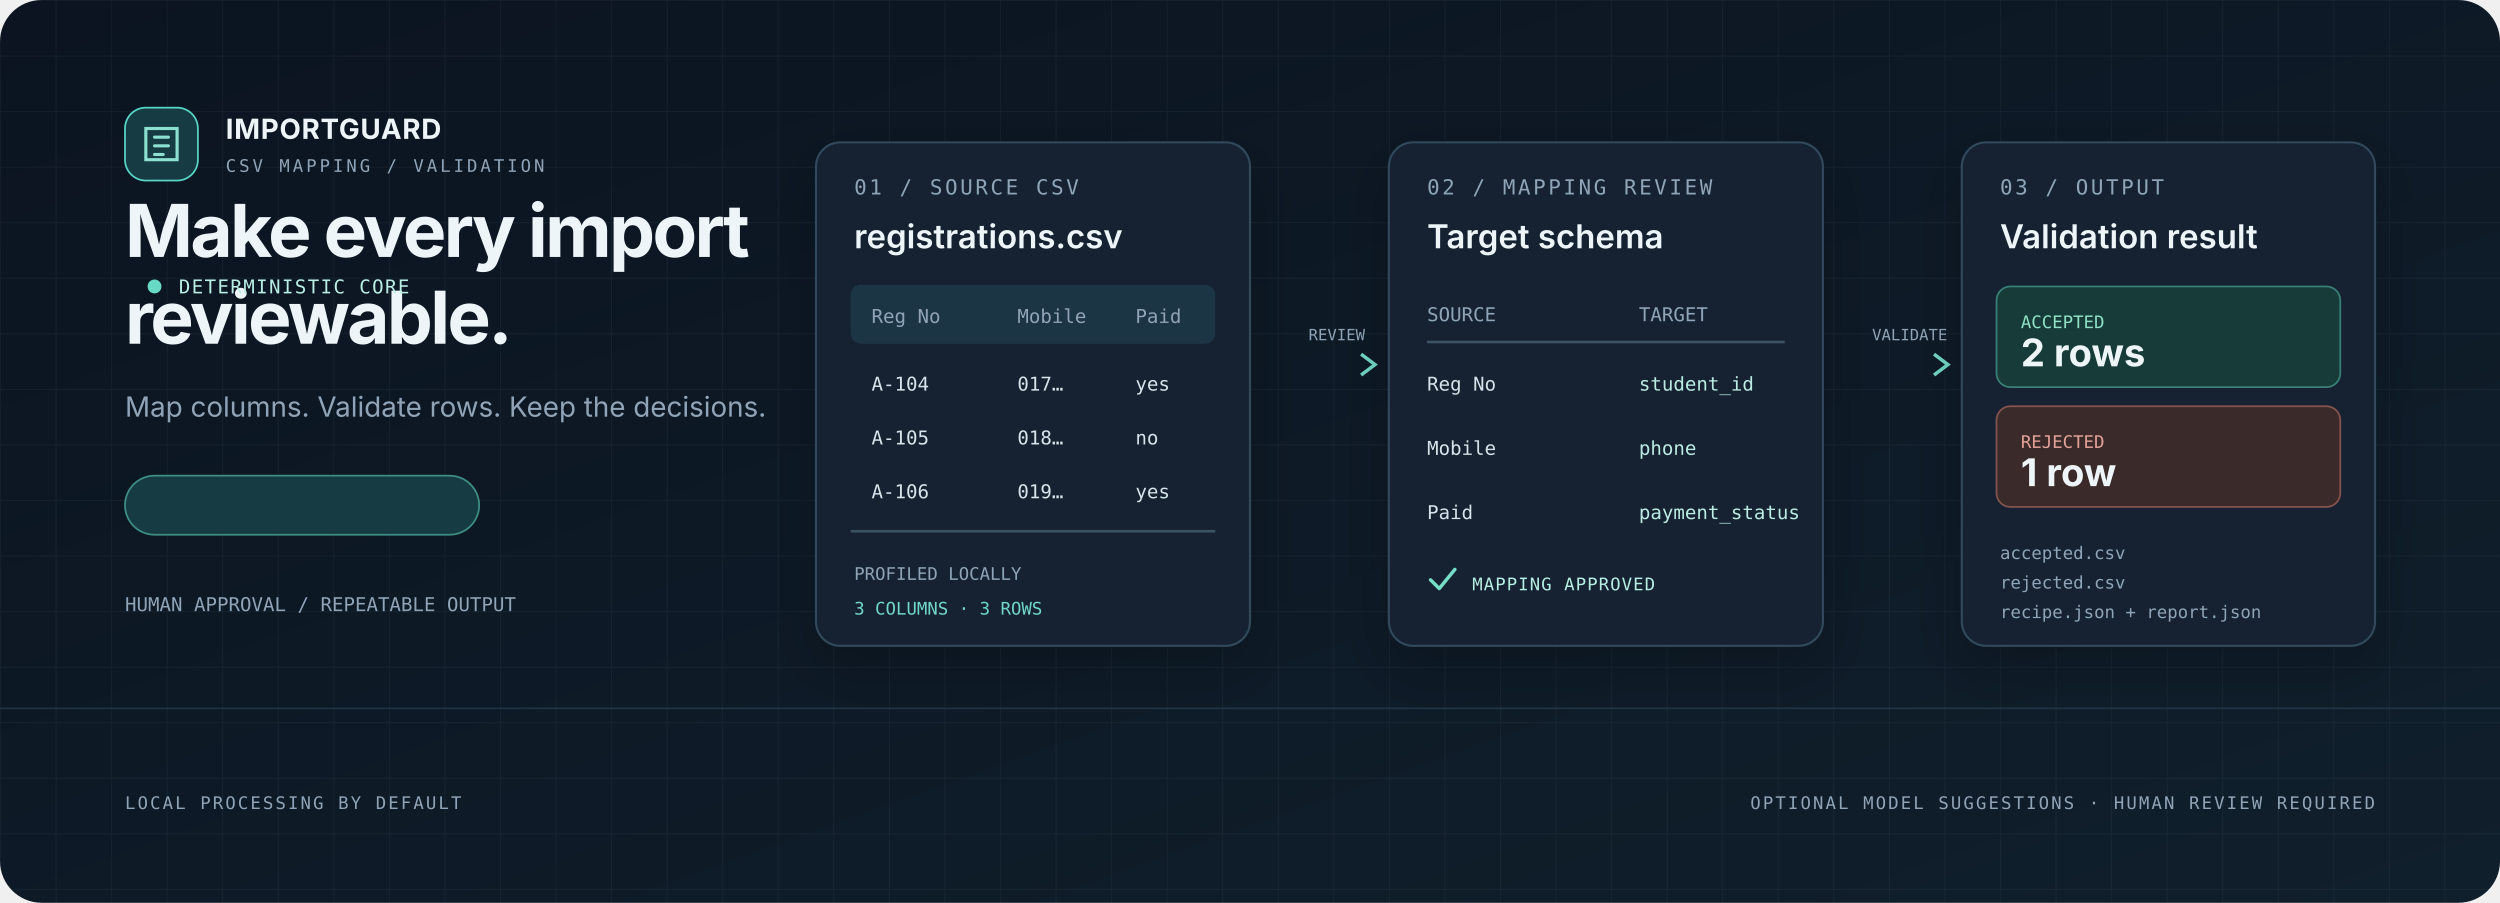
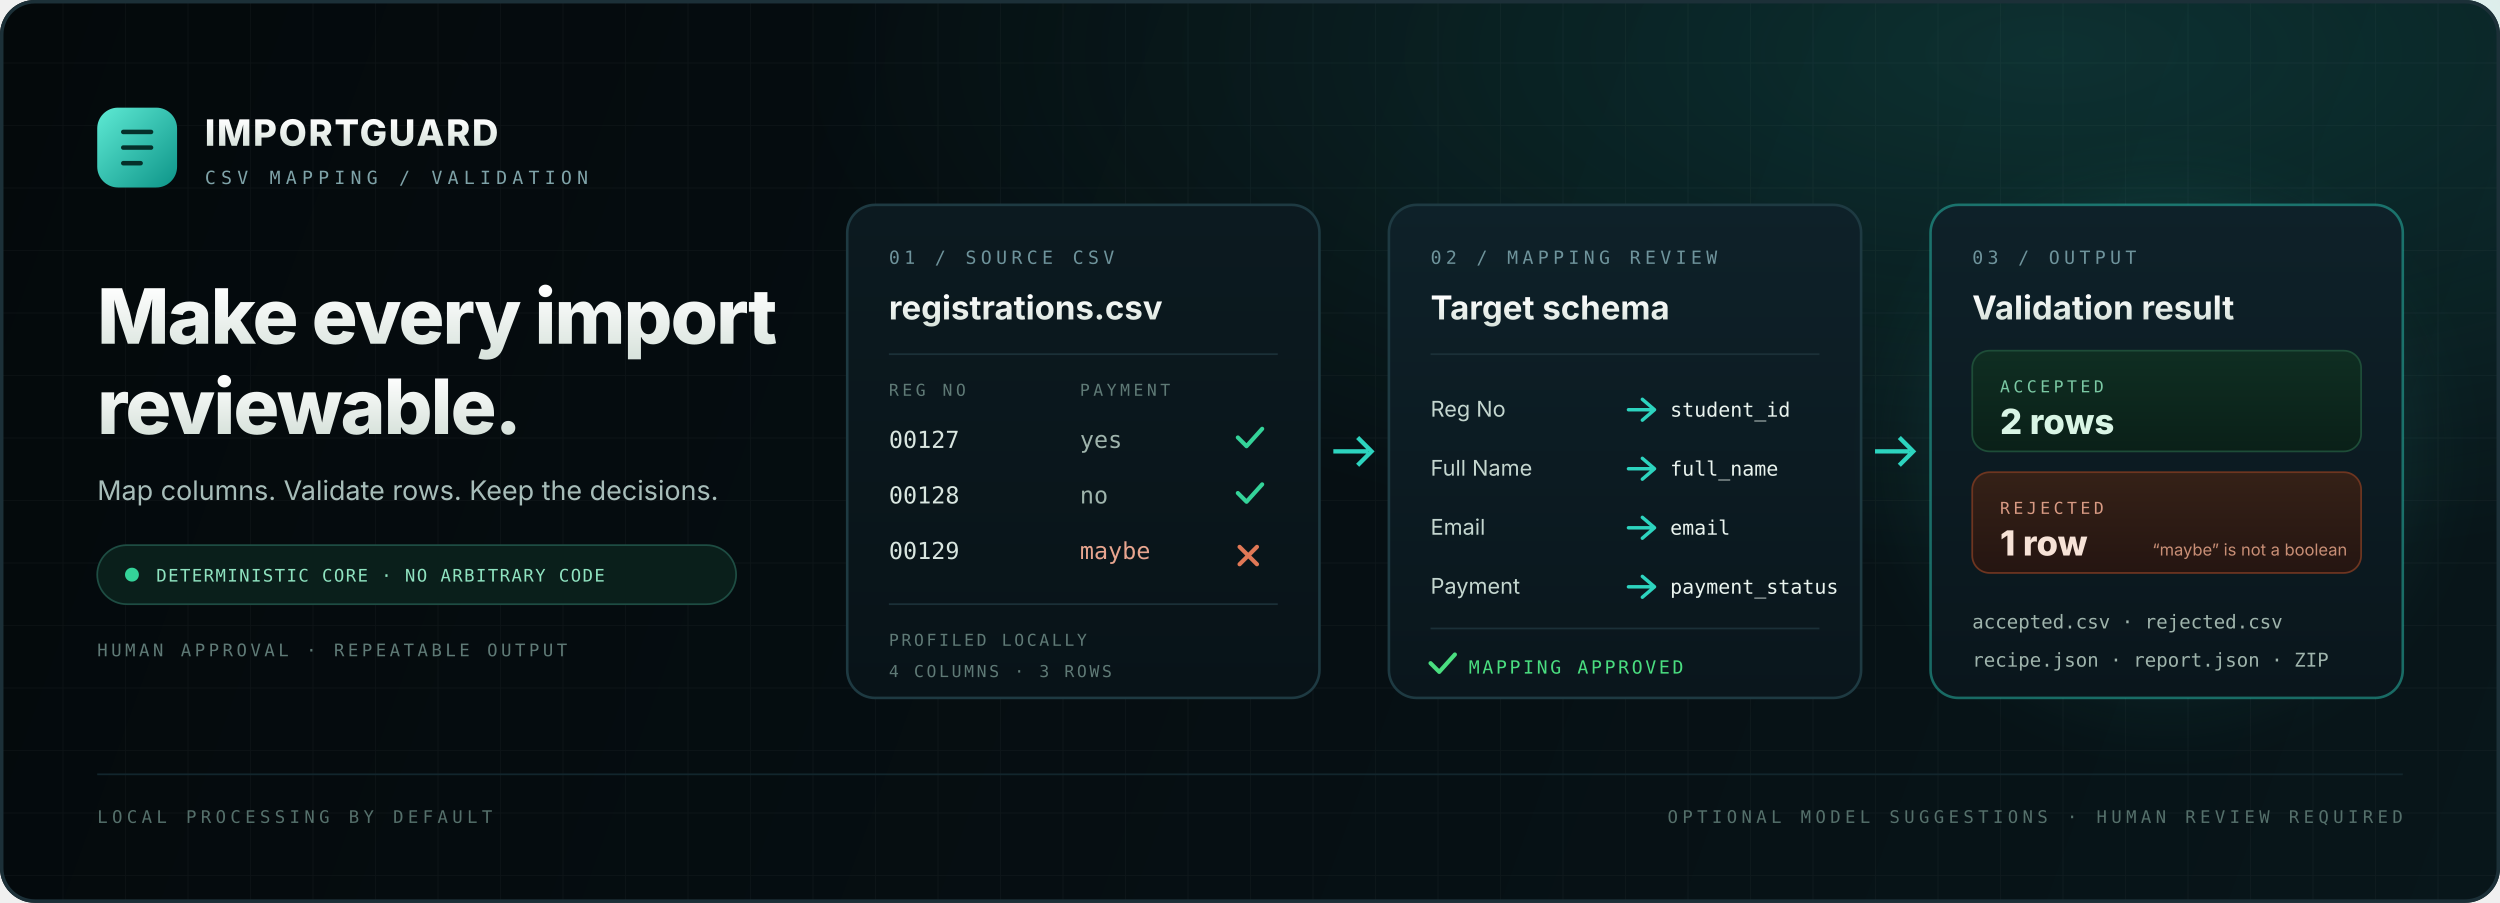
- <svg xmlns="http://www.w3.org/2000/svg" width="1440" height="520" viewBox="0 0 1440 520" role="img" aria-labelledby="title desc">
+ <svg xmlns="http://www.w3.org/2000/svg" width="1440" height="520" viewBox="0 0 1440 520" fill="none">
  <defs>
-     <linearGradient id="bg" x1="0" y1="0" x2="1" y2="1">
-       <stop offset="0" stop-color="#0b1420" />
-       <stop offset="1" stop-color="#101f2c" />
+     <linearGradient id="bg" x1="0" y1="0" x2="1440" y2="520" gradientUnits="userSpaceOnUse">
+       <stop stop-color="#04090B" />
+       <stop offset=".55" stop-color="#060F13" />
+       <stop offset="1" stop-color="#08161A" />
    </linearGradient>
-     <linearGradient id="accent" x1="0" y1="0" x2="1" y2="0">
-       <stop offset="0" stop-color="#56d6c5" />
-       <stop offset="1" stop-color="#8be0bd" />
+     <radialGradient id="glow" cx=".5" cy=".5" r=".5">
+       <stop stop-color="#2DD4BF" stop-opacity=".16" />
+       <stop offset="1" stop-color="#2DD4BF" stop-opacity="0" />
+     </radialGradient>
+     <linearGradient id="ivory" x1="0" y1="0" x2="0" y2="1">
+       <stop stop-color="#FFFFFF" />
+       <stop offset="1" stop-color="#D7E2DB" />
    </linearGradient>
-     <pattern id="grid" width="32" height="32" patternUnits="userSpaceOnUse">
-       <path d="M32 0H0V32" fill="none" stroke="#8ba3b8" stroke-opacity=".075" stroke-width="1" />
+     <linearGradient id="teal" x1="0" y1="0" x2="1" y2="1">
+       <stop stop-color="#5EEAD4" />
+       <stop offset="1" stop-color="#0D9488" />
+     </linearGradient>
+     <linearGradient id="card" x1="0" y1="0" x2="0" y2="1">
+       <stop stop-color="#0C1A20" />
+       <stop offset="1" stop-color="#081318" />
+     </linearGradient>
+     <linearGradient id="cardHi" x1="0" y1="0" x2="0" y2="1">
+       <stop stop-color="#0E2129" />
+       <stop offset="1" stop-color="#0A161C" />
+     </linearGradient>
+     <linearGradient id="greenB" x1="0" y1="0" x2="0" y2="1">
+       <stop stop-color="#0F2E22" />
+       <stop offset="1" stop-color="#0A2018" />
+     </linearGradient>
+     <linearGradient id="rustB" x1="0" y1="0" x2="0" y2="1">
+       <stop stop-color="#352117" />
+       <stop offset="1" stop-color="#251511" />
+     </linearGradient>
+     <pattern id="grid" width="36" height="36" patternUnits="userSpaceOnUse">
+       <path d="M36 0H0V36" stroke="#FFFFFF" stroke-opacity=".032" />
    </pattern>
-     <filter id="shadow" x="-20%" y="-20%" width="140%" height="150%">
-       <feDropShadow dx="0" dy="12" stdDeviation="16" flood-color="#000" flood-opacity=".22" />
+     <filter id="soft" x="-60%" y="-60%" width="220%" height="220%">
+       <feGaussianBlur stdDeviation="18" />
    </filter>
-     <style>
-       .mono{font-family:ui-monospace,SFMono-Regular,Menlo,Consolas,monospace}
-       .sans{font-family:Inter,ui-sans-serif,system-ui,-apple-system,"Segoe UI",sans-serif}
-       .muted{fill:#91a4b7}
-       .light{fill:#edf5f8}
-       .line{stroke:#3c5264;stroke-width:1.5}
-       .panel{fill:#142433;stroke:#30495b;stroke-width:1.2}
-       .small{font-size:12px;letter-spacing:1.5px}
-     </style>
  </defs>
-   <rect width="1440" height="520" rx="24" fill="url(#bg)" />
-   <rect width="1440" height="520" rx="24" fill="url(#grid)" />
-   <path d="M0 408H1440" stroke="#284052" stroke-opacity=".65" />
-   <g transform="translate(72 62)">
-     <rect width="42" height="42" rx="12" fill="#173b43" stroke="#56d6c5" />
-     <path d="M12 12h18v18H12zM17 17h8M17 22h8M17 27h5" fill="none" stroke="#8be0d0" stroke-width="1.8" stroke-linecap="round" />
-     <text x="58" y="18" class="sans light" font-size="16" font-weight="700" letter-spacing=".4">IMPORTGUARD</text>
-     <text x="58" y="37" class="mono muted" font-size="10" letter-spacing="1.7">CSV MAPPING / VALIDATION</text>
+   <rect width="1440" height="520" rx="20" fill="url(#bg)" />
+   <rect width="1440" height="520" rx="20" fill="url(#grid)" />
+   <ellipse cx="1180" cy="30" rx="720" ry="300" fill="url(#glow)" />
+   <rect x="1" y="1" width="1438" height="518" rx="19" stroke="#1C3038" stroke-width="2" />
+   <rect x="56" y="62" width="46" height="46" rx="12" fill="url(#teal)" />
+   <g stroke="#05302A" stroke-width="2.6" stroke-linecap="round">
+     <path d="M71 76h16" />
+     <path d="M71 85h16" />
+     <path d="M71 94h10" />
  </g>
-   <g transform="translate(72 148)">
-     <text class="sans light" font-size="42" font-weight="650" letter-spacing="-1.5">Make every import</text>
-     <text y="50" class="sans light" font-size="42" font-weight="650" letter-spacing="-1.5">reviewable.</text>
-     <text y="92" class="sans muted" font-size="16">Map columns. Validate rows. Keep the decisions.</text>
-     <rect y="126" width="204" height="34" rx="17" fill="#173b43" stroke="#3d8f85" />
-     <circle cx="17" cy="17" r="4" fill="#68d9c5" />
-     <text x="31" y="21" class="mono" fill="#b9eee4" font-size="11" letter-spacing=".8">DETERMINISTIC CORE</text>
-     <text y="204" class="mono muted" font-size="11">HUMAN APPROVAL  /  REPEATABLE OUTPUT</text>
+   <text x="118" y="84" fill="url(#ivory)" font-family="Inter,Segoe UI,Arial,sans-serif" font-size="21" font-weight="800" letter-spacing="1">IMPORTGUARD</text>
+   <text x="118" y="106" fill="#7FA3A8" font-family="ui-monospace,SFMono-Regular,Consolas,monospace" font-size="10.5" letter-spacing="3">CSV MAPPING / VALIDATION</text>
+   <text x="56" y="198" fill="url(#ivory)" font-family="Inter,Segoe UI,Arial,sans-serif" font-size="44" font-weight="800" letter-spacing="-1">Make every import</text>
+   <text x="56" y="250" fill="url(#ivory)" font-family="Inter,Segoe UI,Arial,sans-serif" font-size="44" font-weight="800" letter-spacing="-1">reviewable.</text>
+   <text x="56" y="288" fill="#A7BDB9" font-family="Inter,Segoe UI,Arial,sans-serif" font-size="15.5">Map columns. Validate rows. Keep the decisions.</text>
+   <rect x="56" y="314" width="368" height="34" rx="17" fill="#0A1F1B" stroke="#1E4D43" />
+   <circle cx="76" cy="331" r="4" fill="#34D399" />
+   <text x="90" y="335" fill="#8FE3C0" font-family="ui-monospace,SFMono-Regular,Consolas,monospace" font-size="10" letter-spacing="0.8">DETERMINISTIC CORE · NO ARBITRARY CODE</text>
+   <text x="56" y="378" fill="#5F7A76" font-family="ui-monospace,SFMono-Regular,Consolas,monospace" font-size="10" letter-spacing="2">HUMAN APPROVAL · REPEATABLE OUTPUT</text>
+   <g>
+     <rect x="488" y="118" width="272" height="284" rx="16" fill="url(#card)" stroke="#1E3A42" stroke-width="1.5" />
+     <text x="512" y="152" fill="#6E939B" font-family="ui-monospace,SFMono-Regular,Consolas,monospace" font-size="10.5" letter-spacing="2.5">01 / SOURCE CSV</text>
+     <text x="512" y="184" fill="url(#ivory)" font-family="Inter,Segoe UI,Arial,sans-serif" font-size="19" font-weight="700">registrations.csv</text>
+     <path d="M512 204H736" stroke="#1B3038" />
+     <text x="512" y="228" fill="#5F7A76" font-family="ui-monospace,SFMono-Regular,Consolas,monospace" font-size="9.5" letter-spacing="2">REG NO</text>
+     <text x="622" y="228" fill="#5F7A76" font-family="ui-monospace,SFMono-Regular,Consolas,monospace" font-size="9.5" letter-spacing="2">PAYMENT</text>
+     <g font-family="ui-monospace,SFMono-Regular,Consolas,monospace" font-size="13.5">
+       <text x="512" y="258" fill="#D9E6E0">00127</text>
+       <text x="622" y="258" fill="#9FB4AC">yes</text>
+       <path d="M713 252l5 5 9-10" stroke="#34D399" stroke-width="2.4" fill="none" stroke-linecap="round" stroke-linejoin="round" />
+       <text x="512" y="290" fill="#D9E6E0">00128</text>
+       <text x="622" y="290" fill="#9FB4AC">no</text>
+       <path d="M713 284l5 5 9-10" stroke="#34D399" stroke-width="2.4" fill="none" stroke-linecap="round" stroke-linejoin="round" />
+       <text x="512" y="322" fill="#D9E6E0">00129</text>
+       <text x="622" y="322" fill="#E8A58F">maybe</text>
+       <path d="M714 315l10 10M724 315l-10 10" stroke="#E07856" stroke-width="2.4" stroke-linecap="round" />
+     </g>
+     <path d="M512 348H736" stroke="#1B3038" />
+     <text x="512" y="372" fill="#5F7A76" font-family="ui-monospace,SFMono-Regular,Consolas,monospace" font-size="9.5" letter-spacing="1.5">PROFILED LOCALLY</text>
+     <text x="512" y="390" fill="#5F7A76" font-family="ui-monospace,SFMono-Regular,Consolas,monospace" font-size="9.5" letter-spacing="1.5">4 COLUMNS · 3 ROWS</text>
  </g>
-   <g filter="url(#shadow)" transform="translate(470 82)">
-     <rect class="panel" width="250" height="290" rx="14" />
-     <text x="22" y="30" class="mono muted small">01 / SOURCE CSV</text>
-     <text x="22" y="61" class="sans light" font-size="19" font-weight="600">registrations.csv</text>
-     <rect x="20" y="82" width="210" height="34" rx="6" fill="#1d3445" />
-     <text x="32" y="104" class="mono muted" font-size="11">Reg No</text>
-     <text x="116" y="104" class="mono muted" font-size="11">Mobile</text>
-     <text x="184" y="104" class="mono muted" font-size="11">Paid</text>
-     <g class="mono" font-size="11" fill="#d8e4eb">
-       <text x="32" y="143">A-104</text>
-       <text x="116" y="143">017…</text>
-       <text x="184" y="143">yes</text>
-       <text x="32" y="174">A-105</text>
-       <text x="116" y="174">018…</text>
-       <text x="184" y="174">no</text>
-       <text x="32" y="205">A-106</text>
-       <text x="116" y="205">019…</text>
-       <text x="184" y="205">yes</text>
+   <path d="M768 260h20M782 252l8 8-8 8" stroke="#2DD4BF" stroke-width="2.5" fill="none" />
+   <g>
+     <rect x="800" y="118" width="272" height="284" rx="16" fill="url(#cardHi)" stroke="#1E3A42" stroke-width="1.5" />
+     <text x="824" y="152" fill="#6E939B" font-family="ui-monospace,SFMono-Regular,Consolas,monospace" font-size="10.5" letter-spacing="2.5">02 / MAPPING REVIEW</text>
+     <text x="824" y="184" fill="url(#ivory)" font-family="Inter,Segoe UI,Arial,sans-serif" font-size="19" font-weight="700">Target schema</text>
+     <path d="M824 204H1048" stroke="#1B3038" />
+     <g font-size="12.5">
+       <text x="824" y="240" fill="#C4D6CF" font-family="Inter,Segoe UI,Arial,sans-serif">Reg No</text>
+       <path d="M938 236h14M946 230l7 6-7 6" stroke="#2DD4BF" stroke-width="2" fill="none" stroke-linecap="round" stroke-linejoin="round" />
+       <text x="962" y="240" fill="#EAF4EF" font-family="ui-monospace,SFMono-Regular,Consolas,monospace" font-size="11.5">student_id</text>
+       <text x="824" y="274" fill="#C4D6CF" font-family="Inter,Segoe UI,Arial,sans-serif">Full Name</text>
+       <path d="M938 270h14M946 264l7 6-7 6" stroke="#2DD4BF" stroke-width="2" fill="none" stroke-linecap="round" stroke-linejoin="round" />
+       <text x="962" y="274" fill="#EAF4EF" font-family="ui-monospace,SFMono-Regular,Consolas,monospace" font-size="11.5">full_name</text>
+       <text x="824" y="308" fill="#C4D6CF" font-family="Inter,Segoe UI,Arial,sans-serif">Email</text>
+       <path d="M938 304h14M946 298l7 6-7 6" stroke="#2DD4BF" stroke-width="2" fill="none" stroke-linecap="round" stroke-linejoin="round" />
+       <text x="962" y="308" fill="#EAF4EF" font-family="ui-monospace,SFMono-Regular,Consolas,monospace" font-size="11.5">email</text>
+       <text x="824" y="342" fill="#C4D6CF" font-family="Inter,Segoe UI,Arial,sans-serif">Payment</text>
+       <path d="M938 338h14M946 332l7 6-7 6" stroke="#2DD4BF" stroke-width="2" fill="none" stroke-linecap="round" stroke-linejoin="round" />
+       <text x="962" y="342" fill="#EAF4EF" font-family="ui-monospace,SFMono-Regular,Consolas,monospace" font-size="11.5">payment_status</text>
    </g>
-     <path d="M20 224H230" class="line" />
-     <text x="22" y="252" class="mono muted" font-size="10">PROFILED LOCALLY</text>
-     <text x="22" y="272" class="mono" fill="#72d8c7" font-size="10">3 COLUMNS  ·  3 ROWS</text>
+     <path d="M824 362H1048" stroke="#1B3038" />
+     <path d="M824 382l5 5 9-10" stroke="#4ADE80" stroke-width="2.4" fill="none" stroke-linecap="round" stroke-linejoin="round" />
+     <text x="846" y="388" fill="#4ADE80" font-family="ui-monospace,SFMono-Regular,Consolas,monospace" font-size="10.5" letter-spacing="1.5">MAPPING APPROVED</text>
  </g>
-   <g transform="translate(748 210)">
-     <path d="M0 0H44" stroke="url(#accent)" stroke-width="2.5" stroke-linecap="round" />
-     <path d="M36 -6L44 0L36 6" fill="none" stroke="#72d8c7" stroke-width="2" />
-     <text x="22" y="-14" text-anchor="middle" class="mono muted" font-size="9">REVIEW</text>
+   <path d="M1080 260h20M1094 252l8 8-8 8" stroke="#2DD4BF" stroke-width="2.5" fill="none" />
+   <g>
+     <circle cx="1248" cy="260" r="150" fill="#2DD4BF" opacity=".07" filter="url(#soft)" />
+     <rect x="1112" y="118" width="272" height="284" rx="16" fill="url(#cardHi)" stroke="#2DD4BF" stroke-opacity=".45" stroke-width="1.5" />
+     <text x="1136" y="152" fill="#6E939B" font-family="ui-monospace,SFMono-Regular,Consolas,monospace" font-size="10.5" letter-spacing="2.5">03 / OUTPUT</text>
+     <text x="1136" y="184" fill="url(#ivory)" font-family="Inter,Segoe UI,Arial,sans-serif" font-size="19" font-weight="700">Validation result</text>
+     <rect x="1136" y="202" width="224" height="58" rx="10" fill="url(#greenB)" stroke="#1E4D38" />
+     <text x="1152" y="226" fill="#7BC9A4" font-family="ui-monospace,SFMono-Regular,Consolas,monospace" font-size="9.5" letter-spacing="2">ACCEPTED</text>
+     <text x="1152" y="250" fill="#D9F5E5" font-family="Inter,Segoe UI,Arial,sans-serif" font-size="20" font-weight="800">2 rows</text>
+     <rect x="1136" y="272" width="224" height="58" rx="10" fill="url(#rustB)" stroke="#6E3520" />
+     <text x="1152" y="296" fill="#D89A83" font-family="ui-monospace,SFMono-Regular,Consolas,monospace" font-size="9.5" letter-spacing="2">REJECTED</text>
+     <text x="1152" y="320" fill="#F7E3D7" font-family="Inter,Segoe UI,Arial,sans-serif" font-size="20" font-weight="800">1 row</text>
+     <text x="1352" y="320" fill="#C98F76" font-family="Inter,Segoe UI,Arial,sans-serif" font-size="9.5" text-anchor="end">“maybe” is not a boolean</text>
+     <text x="1136" y="362" fill="#9FB4AC" font-family="ui-monospace,SFMono-Regular,Consolas,monospace" font-size="11">accepted.csv · rejected.csv</text>
+     <text x="1136" y="384" fill="#9FB4AC" font-family="ui-monospace,SFMono-Regular,Consolas,monospace" font-size="11">recipe.json · report.json · ZIP</text>
  </g>
-   <g filter="url(#shadow)" transform="translate(800 82)">
-     <rect class="panel" width="250" height="290" rx="14" />
-     <text x="22" y="30" class="mono muted small">02 / MAPPING REVIEW</text>
-     <text x="22" y="61" class="sans light" font-size="19" font-weight="600">Target schema</text>
-     <g class="mono" font-size="11">
-       <text x="22" y="103" fill="#91a4b7">SOURCE</text>
-       <text x="144" y="103" fill="#91a4b7">TARGET</text>
-       <path d="M22 115H228" class="line" />
-       <text x="22" y="143" fill="#d8e4eb">Reg No</text>
-       <text x="144" y="143" fill="#bcebe2">student_id</text>
-       <text x="22" y="180" fill="#d8e4eb">Mobile</text>
-       <text x="144" y="180" fill="#bcebe2">phone</text>
-       <text x="22" y="217" fill="#d8e4eb">Paid</text>
-       <text x="144" y="217" fill="#bcebe2">payment_status</text>
-     </g>
-     <path d="M24 252l5 5 9-11" fill="none" stroke="#76ddc9" stroke-width="2" stroke-linecap="round" stroke-linejoin="round" />
-     <text x="48" y="258" class="mono" fill="#b9eee4" font-size="10" letter-spacing=".6">MAPPING APPROVED</text>
-   </g>
-   <g transform="translate(1078 210)">
-     <path d="M0 0H44" stroke="url(#accent)" stroke-width="2.5" stroke-linecap="round" />
-     <path d="M36 -6L44 0L36 6" fill="none" stroke="#72d8c7" stroke-width="2" />
-     <text x="22" y="-14" text-anchor="middle" class="mono muted" font-size="9">VALIDATE</text>
-   </g>
-   <g filter="url(#shadow)" transform="translate(1130 82)">
-     <rect class="panel" width="238" height="290" rx="14" />
-     <text x="22" y="30" class="mono muted small">03 / OUTPUT</text>
-     <text x="22" y="61" class="sans light" font-size="19" font-weight="600">Validation result</text>
-     <rect x="20" y="83" width="198" height="58" rx="8" fill="#173b37" stroke="#397f77" />
-     <text x="34" y="107" class="mono" fill="#8fe1c7" font-size="10">ACCEPTED</text>
-     <text x="34" y="129" class="sans light" font-size="22" font-weight="650">2 rows</text>
-     <rect x="20" y="152" width="198" height="58" rx="8" fill="#3a2929" stroke="#87524d" />
-     <text x="34" y="176" class="mono" fill="#e6a39a" font-size="10">REJECTED</text>
-     <text x="34" y="198" class="sans light" font-size="22" font-weight="650">1 row</text>
-     <g class="mono muted" font-size="10">
-       <text x="22" y="240">accepted.csv</text>
-       <text x="22" y="257">rejected.csv</text>
-       <text x="22" y="274">recipe.json  +  report.json</text>
-     </g>
-   </g>
-   <text x="72" y="466" class="mono muted" font-size="10" letter-spacing="1.2">LOCAL PROCESSING BY DEFAULT</text>
-   <text x="1368" y="466" text-anchor="end" class="mono muted" font-size="10" letter-spacing="1.2">OPTIONAL MODEL SUGGESTIONS · HUMAN REVIEW REQUIRED</text>
+   <path d="M56 446H1384" stroke="#12262D" />
+   <text x="56" y="474" fill="#55706B" font-family="ui-monospace,SFMono-Regular,Consolas,monospace" font-size="10" letter-spacing="2.5">LOCAL PROCESSING BY DEFAULT</text>
+   <text x="1384" y="474" fill="#55706B" font-family="ui-monospace,SFMono-Regular,Consolas,monospace" font-size="10" letter-spacing="2.5" text-anchor="end">OPTIONAL MODEL SUGGESTIONS · HUMAN REVIEW REQUIRED</text>
</svg>
